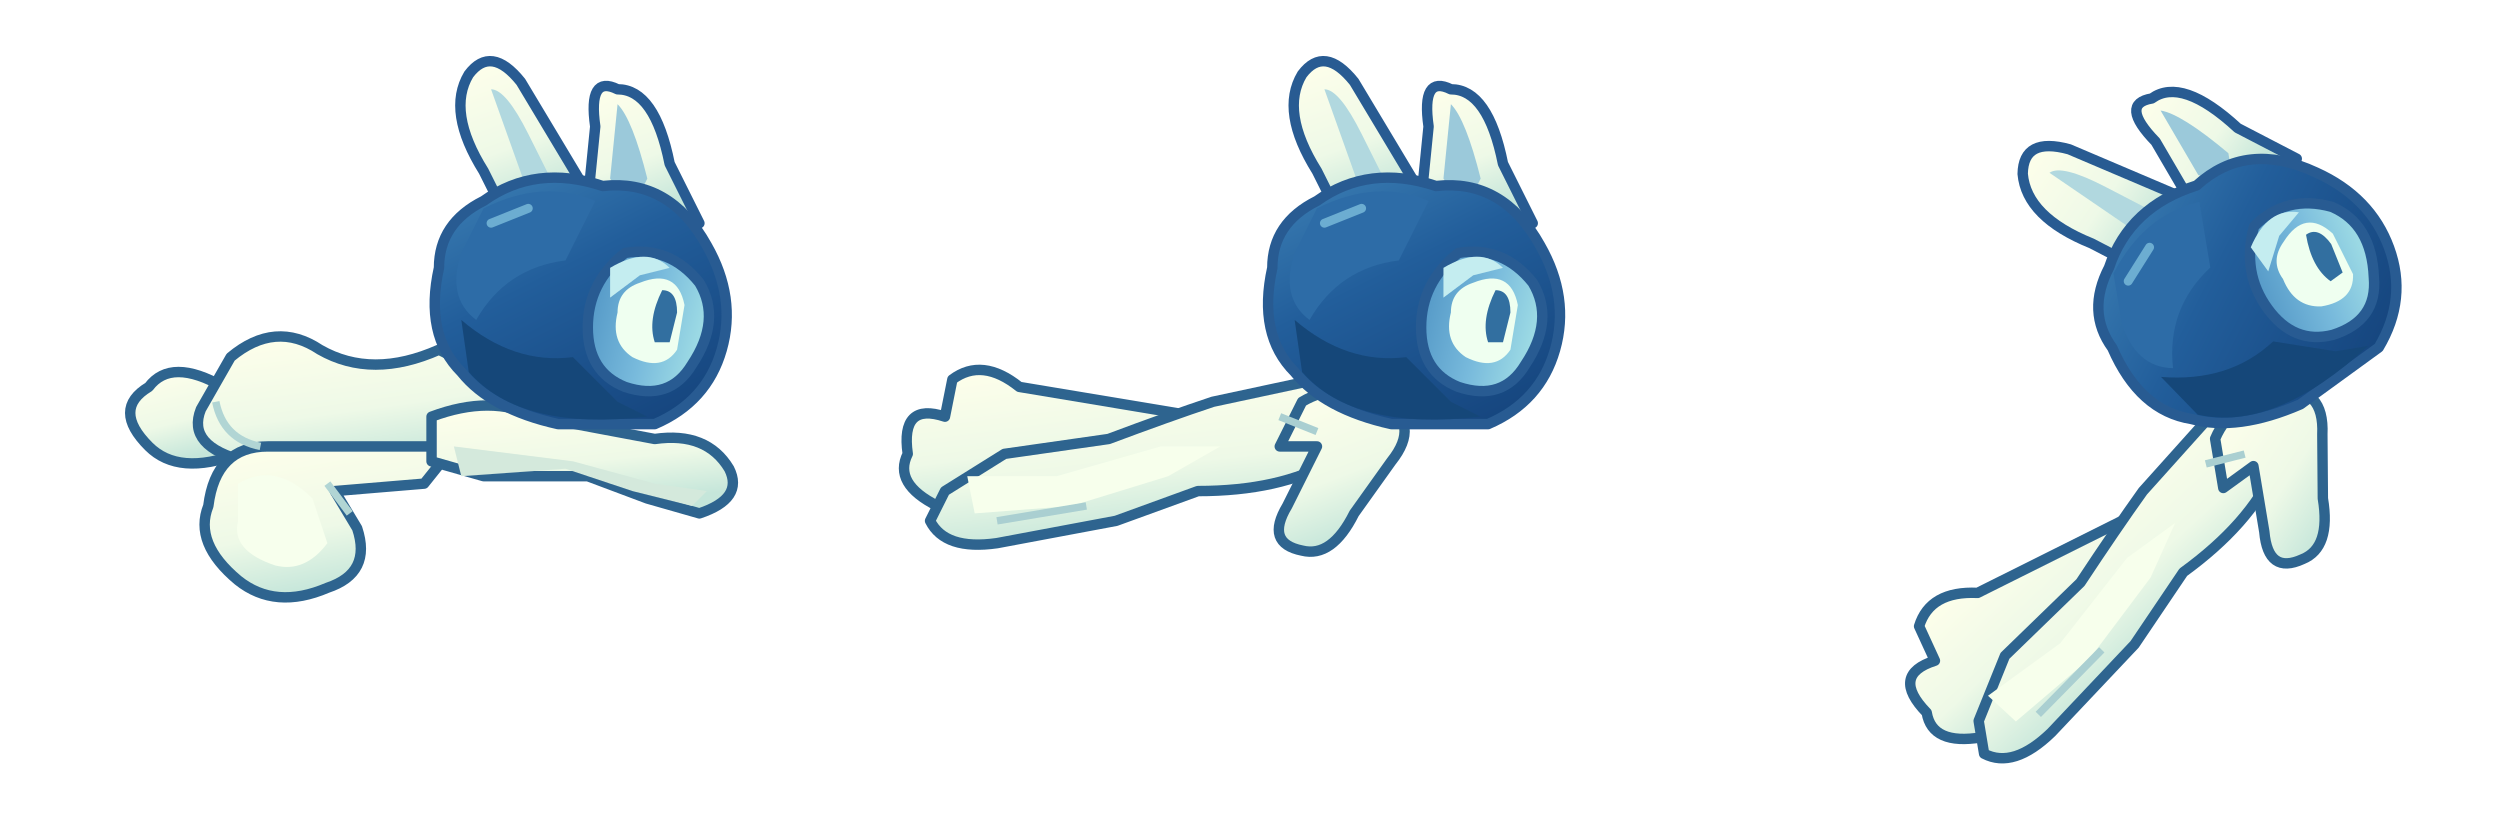
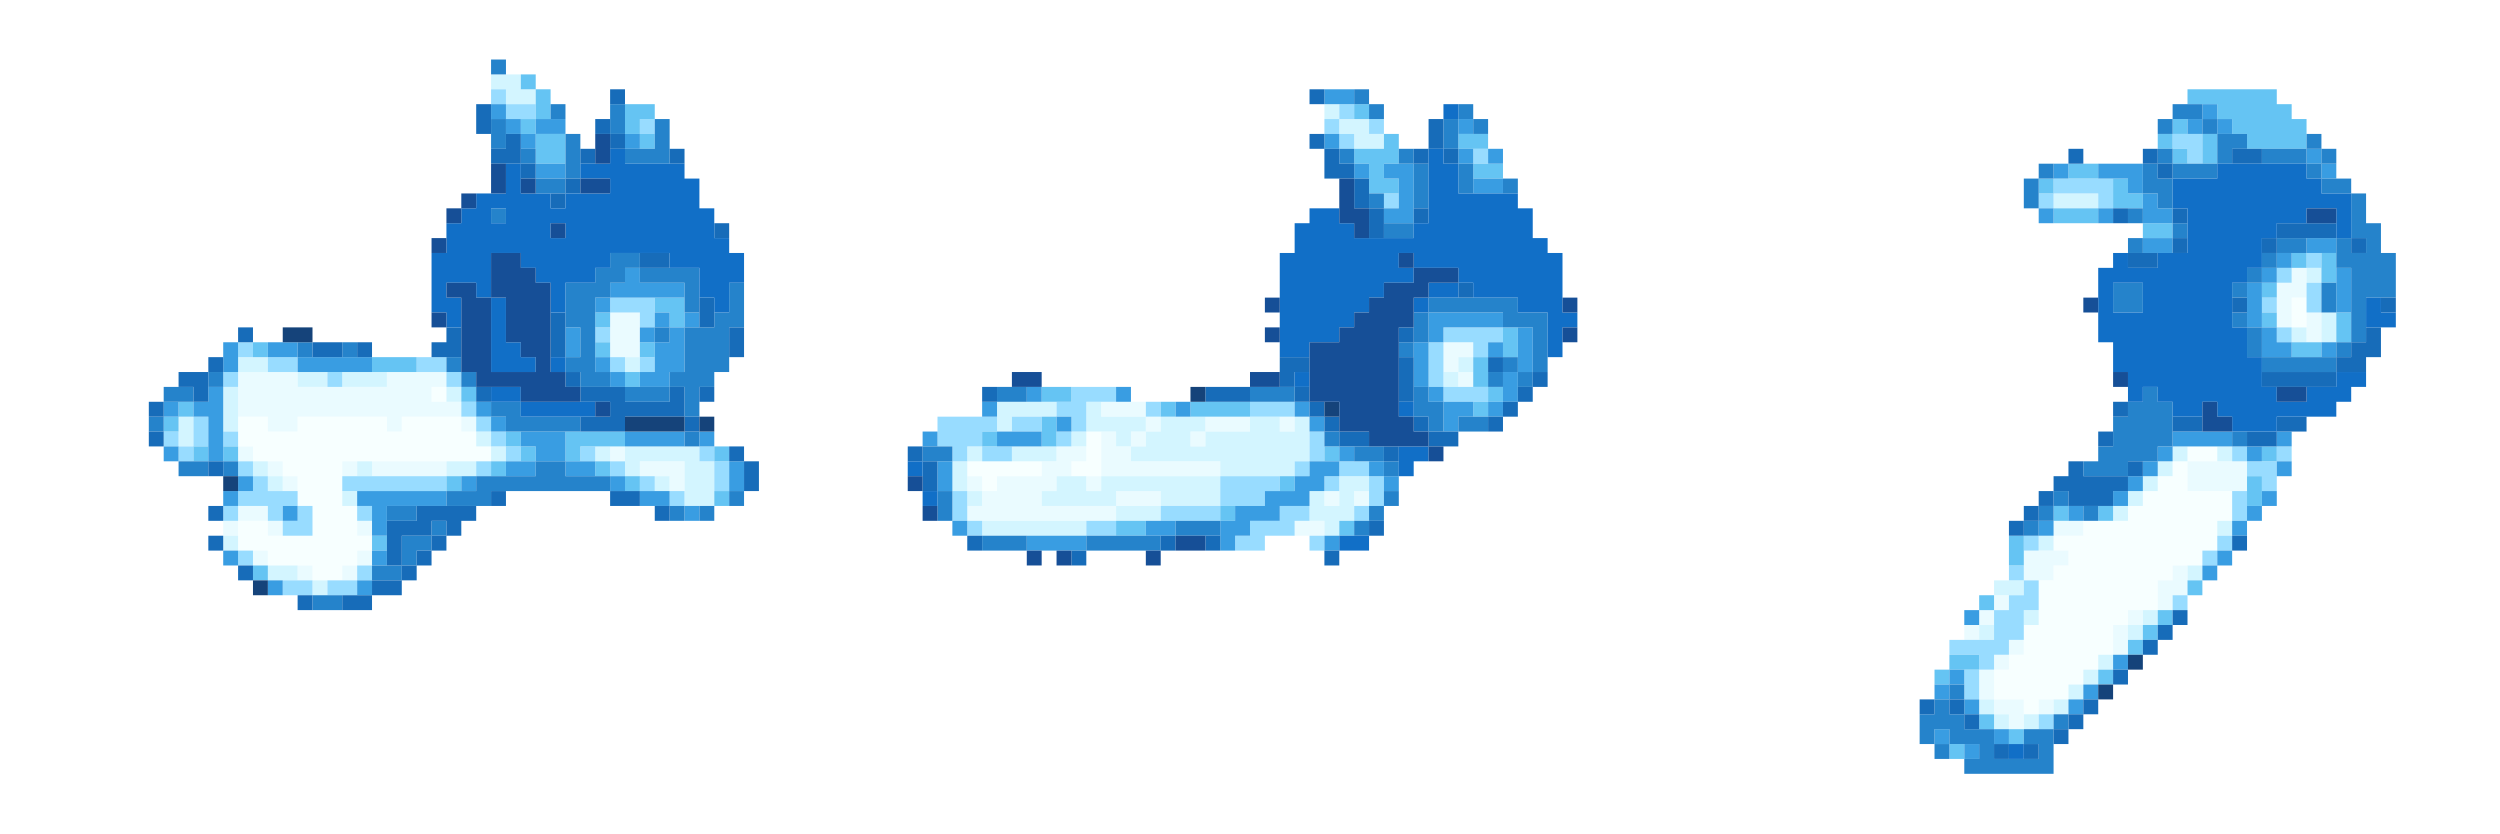
<svg xmlns="http://www.w3.org/2000/svg" width="336" height="112" viewBox="0 0 336 112">
-   <defs>
-     <linearGradient id="fur" x2=".3" y2="1">
-       <stop stop-color="#ffffeb" />
-       <stop offset=".62" stop-color="#eef9e7" />
-       <stop offset="1" stop-color="#c5e6da" />
-     </linearGradient>
-     <linearGradient id="helmet" x1=".15" y1="0" x2=".75" y2="1">
-       <stop stop-color="#397bb1" />
-       <stop offset=".4" stop-color="#225e9b" />
-       <stop offset="1" stop-color="#16467f" />
-     </linearGradient>
-     <linearGradient id="glass" x2="1" y2=".3">
-       <stop stop-color="#4c91c2" />
-       <stop offset=".6" stop-color="#78badc" />
-       <stop offset="1" stop-color="#9bd9e4" />
-     </linearGradient>
-     <g id="head" stroke="#285b92" stroke-width="1.4" stroke-linejoin="round">
-       <path fill="url(#fur)" d="M68 29 65 23Q60 15 63 10Q66 6 70 11L79 26Z" />
-       <path fill="#b1d8df" stroke="none" d="M66 12Q68 12 71 18L75 26 71 26Z" />
-       <path fill="url(#fur)" d="M79 27 80 17Q79 10 83 12Q88 12 90 22L94 30Z" />
-       <path fill="#9bc9da" stroke="none" d="M83 14Q85 16 87 24L85 28 82 24Z" />
-       <path fill="url(#helmet)" d="M65 27Q72 22 81 25Q90 24 95 33Q99 40 97 47Q95 54 88 57L75 57Q66 55 62 50Q57 45 59 36Q59 30 65 27Z" />
-       <path fill="#2d6ca7" stroke="none" d="M65 28Q73 24 80 27L76 35Q68 36 64 43Q60 40 62 34Z" />
-       <path fill="#154779" stroke="none" d="M62 43Q69 49 77 48L83 54 87 56Q70 58 63 50Z" />
-       <path fill="url(#glass)" d="M84 34Q90 33 94 38Q97 43 93 49Q90 54 84 52Q79 50 79 44Q79 38 84 34Z" />
-       <path fill="#effff0" stroke="none" d="M86 38Q91 36 92 41L91 47Q89 50 85 48Q82 46 83 42Q83 39 86 38Z" />
-       <path fill="#326fa0" stroke="none" d="M89 39Q91 39 91 42L90 46 88 46Q87 43 89 39Z" />
-       <path fill="#c4edf0" stroke="none" d="M82 36Q87 33 90 36L86 37 82 40Z" />
-       <path d="m66 30 5-2" stroke="#6cadd1" stroke-width="1.2" stroke-linecap="round" />
-     </g>
-     <g id="tuck" stroke="#2e648f" stroke-width="1.4" stroke-linejoin="round">
-       <path fill="url(#fur)" d="M30 52Q23 48 20 52Q15 55 20 60Q24 64 32 61Z" />
-       <path fill="url(#fur)" d="M31 48Q37 43 43 47Q50 51 59 47L67 51 68 58Q57 65 45 64L33 62Q25 60 27 55Z" />
-       <path fill="url(#fur)" d="M36 60Q29 60 28 68Q26 73 32 78Q37 82 44 79Q50 77 48 71L45 66 57 65 61 60Z" />
-       <path fill="#f7ffed" stroke="none" d="M32 65Q37 62 42 67L44 73Q41 77 37 76Q31 74 32 70Z" />
-       <path fill="url(#fur)" d="M58 56Q66 53 72 56L88 59Q95 58 98 63Q100 67 94 69L87 67 79 64 65 64 58 62Z" />
-       <path fill="#d4e9dc" stroke="none" d="m61 60 16 2 11 3 7 1-2 2-8-2-9-3-14 1Z" />
-       <path d="M29 54Q30 59 35 60M44 65l3 4" fill="none" stroke="#b1d5d4" stroke-width="1" />
-       <use href="#head" />
-     </g>
-     <g id="stretch" stroke="#2e648f" stroke-width="1.4" stroke-linejoin="round">
-       <path fill="url(#fur)" d="M25 52Q20 48 16 51L15 56Q9 54 10 61Q8 65 14 68L23 69 35 66 47 66 55 61 49 56Z" />
-       <path fill="url(#fur)" d="M23 61 37 59Q45 56 51 54L65 51 71 56 67 62Q60 66 49 66L38 70 22 73Q15 74 13 70L15 66Z" />
-       <path fill="#f7ffec" stroke="none" d="M18 64 30 64 44 60 52 60 45 64 32 68 19 69Z" />
-       <path fill="url(#fur)" d="M63 54Q68 51 74 54Q79 57 75 62L70 69Q67 75 63 74Q58 73 61 68L65 60 60 60Z" />
-       <path d="m22 70 12-2m26-12 5 2" fill="none" stroke="#aacfd1" stroke-width="1" />
-       <use href="#head" />
-     </g>
-   </defs>
-   <use href="#tuck" />
-   <use href="#stretch" transform="translate(112)" />
-   <g transform="translate(224)">
-     <use href="#stretch" transform="rotate(-36 76 40)" />
+   <g transform="scale(2)" fill-rule="evenodd">
+     <path fill="#f7ffff" d="M136 42h1v-3h1v-1h1v-1h-1v-1h2v-1h3v-1h1v-1h1v-1h1v-1h1v2h3v2h-1v2h-1v1h-2v1h-1v2h-2v1h-1v2h-1v1h-1v1h-1v1h-2v1h-1v-1h-2v-2h1v-1h1zM19 32v-1h-2v-1h-1v-2h2v1h2v-1h6v1h1v-1h4v1h1v1h1v1h-10v3h1v2h1v1h-1v1h-1v1h-2v-1h-3v-1h-2v-2h2v1h3v-2h-1v-2zM147 31v-1h2v1zM72 32v-1h1v-2h1v3zM154 22v-2h1v2zM65 31h5v1h-3v1h-1v-1h-1zM30 27h-1v-1h1z" />
+     <path fill="#eafbff" d="M91 34v-1h1v1zM16 34h2v1h-2zM97 23h2v1h-1v1h-1zM138 36v-1h2v1zM65 35v-1h1v-1h1v-1h3v-1h1v-1h2v1h-1v1h-1v1h-1v1h5v1zM27 28v1h-1v-1h-6v1h-2v-1h-2v-3h4v1h6v-1h4v1h-1v1h2v1zM76 29h1v1h-1zM84 28v1h-3v-1zM75 34v-1h3v1zM136 49h-1v-1h-1v-1h2zM98 26v-1h1v1zM25 35v1h-1v-1zM16 36h-1v-1h1zM155 20h-1v2h-1v-3h1v-1h1zM135 40v1h-1v-1zM138 47v1h-1v-1zM75 30h1v1h6v1h-8v-3h1zM134 45v2h-1v-2zM19 35v1h-1v-1zM46 31v2h-1v-1h-2v-1zM74 28v-1h3v1zM18 38h-1v-1h1zM156 23h-1v-2h1zM66 33h-1v-1h1zM90 34h-1v-1h1zM147 33v-2h4v2zM20 33h-1v-1h1zM43 21v3h-2v-3zM86 29v-1h1v1zM23 38h1v1h-1zM146 39v-1h1v2h-1v1h-1v-2zM18 31h1v1h-1zM17 30v1h-1v-1zM31 28h1v1h-1zM134 45v-1h1v1zM143 44h-1v-2h1zM30 31v1h-5v-1zM73 32h1v1h-1zM42 31h-1v-1h1zM139 37v1h-1v1h-2v-2zM133 41h1v1h-1zM132 43v-1h1v1zM77 29v-1h1v1zM144 42h-1v-1h1zM81 30h-1v-1h1zM25 38h-1v-1h1zM136 43v1h-1v-1zM23 31h1v1h-1zM87 36v-1h2v1zM21 39h-1v-1h1z" />
+     <path fill="#d3f5ff" d="M73 29v1h-1v-1zM149 36v-1h1v1zM12 28h1v2h-1zM66 31h-1v-1h1zM43 24v1h-1v-1zM86 29h1v-1h1v3h-1v1h-5v-1h-6v-1h1v-1h1v-1h3v1h-1v1h1v-1h3v-1h2zM26 25v1h-3v-1zM70 34v-1h1v-1h2v1h1v-1h8v2h-4v-1h-3v1zM73 29v-2h1v1h3v1h-1v1h-1v-1zM91 10v-1h-1v-1h2v1h1v1zM148 39h-1v-1h1zM133 42h1v1h-1zM18 32h-1v-1h1zM23 34v-1h1v1zM21 40v-1h1v1zM75 35v-1h3v1zM99 25h-1v-1h1zM32 29h1v1h-1zM144 33v1h-1v-1zM143 43v-1h1v1zM18 33v-1h1v1zM47 30v1h1v3h-2v-3h-3v1h-1v-2zM136 41h1v1h-1zM98 25v1h-1v-1zM65 33h-1v-2h1zM20 38v1h-2v-1zM89 8v-1h1v1zM89 34h1v-2h2v1h-1v2h-1v1h-1v-1h-1v-2h1zM16 36v1h-1v-1zM68 29h-1v-2h4v1h-3zM68 31v-1h3v1zM137 36h1v1h-1zM136 48h1v1h-1zM149 30h1v1h-1zM144 42v-1h1v1zM20 26v-1h2v1zM138 13h3v1h-3zM142 45h-1v-1h1zM134 40v-1h2v1zM156 19h-1v-1h1zM66 36v-1h7v1zM145 33h-1v-1h1zM157 23h-1v-2h1zM16 29h-1v-3h1zM65 34v-1h1v1zM36 6v1h-2v-1h-1v-1h2v1zM34 30v1h-1v-1zM41 31h-1v-1h1zM25 32h-1v-1h1zM133 48v-1h1v1zM154 23v-1h1v1zM45 33h-1v-1h1zM139 46h1v1h-1zM142 34h1v1h-1zM140 45h1v1h-1zM30 32v-1h2v1zM16 25v-1h2v1zM30 26h1v1h-1zM135 49h-1v-1h1zM146 31v1h-1v-1zM138 48v-1h1v1zM147 30v1h-1v-1z" />
+     <path fill="#98dcff" d="M88 31v-2h1v2zM86 32v1h-1v1h-3v-2zM92 34v-2h1v2zM87 32v-1h1v1zM83 36h1v-1h2v-1h2v1h-1v1h-2v1h-2zM16 31h1v1h-1zM41 21v-1h3v2h-1v-1zM34 8v-1h2v1zM43 9v-1h1v1zM16 23h1v1h-1zM92 31v1h-2v-1zM156 21h-1v-2h1zM66 31v-1h2v1zM15 30v-1h1v1zM33 6h1v1h-1zM156 17v1h-1v-1zM94 13v1h-1v-1zM91 8h-1v-1h1zM20 33v1h-1v1h-1v-1h-2v-1h1v-1h1v1zM84 27h3v1h-3zM101 22v1h-1v1h-1v-1h-2v-1zM149 37v-1h1v1zM14 28v2h-1v-2zM97 23v3h-1v-3zM20 25h-2v-1h2zM150 33h1v2h-1zM90 9h-1v-1h1zM150 31v-1h1v1zM42 32h-1v-1h1zM72 26h3v1h-2v2h-1v-1h-1v-1h1zM68 29v-1h2v1zM34 31v-1h1v1zM131 44v-1h3v-2h1v-1h1v-1h1v2h-1v2h-1v1h-1v1h-1v-1zM146 9h2v2h-1v-1h-1zM40 30v1h-1v-1zM89 33v-1h1v1zM100 10v1h-1v-1zM30 32v1h-7v-1zM24 39v1h-2v-1zM91 9v1h-1v-1zM142 12v2h-1v-1h-3v-1zM148 37h1v1h-1zM40 23v-1h1v1zM65 35h-1v-2h1zM33 28v1h-1v-1zM66 30h-1v1h-1v-1h-1v-2h4v1h-1zM32 32v-1h1v1zM92 8h1v1h-1zM31 26h-1v-1h1zM28 25v-1h2v1zM153 22h1v1h-1zM45 33h1v1h-1zM132 45h1v2h-1zM25 38v1h-1v-1zM19 36v-1h1v-1h1v2zM24 35v-1h1v1zM11 30v-1h1v1zM153 18h1v1h-1zM21 40h-2v-1h2zM48 30v1h-1v-1zM13 31h-1v-1h1zM71 30v-1h1v1zM88 37v-1h1v1zM48 31h1v2h-1zM135 39v-1h1v1zM153 20v1h-1v-1zM15 25h1v1h-1zM137 13h1v1h-1zM153 31v-1h1v1zM136 37v-1h1v1zM100 27h-3v-1h3zM44 33h-1v-1h1zM82 35h-4v-1h4zM32 28h-1v-1h1zM42 25h-1v-1h1zM17 37v1h-1v-1zM23 26h-1v-1h1zM44 25h-1v-1h1zM153 31v2h-1v-1h-1v-1zM146 40h1v1h-1zM33 29h1v1h-1zM138 48v1h-1v-1zM73 36v-1h2v1zM16 35h-1v-1h1zM78 27v1h-1v-1zM66 36h-1v-1h1zM92 35h-1v-1h1z" />
+     <path fill="#65c4f3" d="M38 11h-2v-2h2zM145 10v-1h1v1zM36 8v-2h1v2zM152 22v-1h1v1zM25 25v-1h3v1zM101 11v1h-2v-1zM13 30h1v1h-1zM149 8v-1h-2v-1h6v1h1v1h1v2h-4v-1h-1v-1zM70 27v-1h2v1zM83 34v1h-1v-1zM148 40h-1v-1h1zM135 50v-1h1v1zM31 26h1v1h-1zM43 23h1v1h-1zM143 43h1v1h-1zM25 36h1v1h-1zM145 42v-1h1v1zM146 9v-1h1v1zM66 30v-1h1v1zM30 33v-1h1v1zM43 9h-1v-2h2v1h-1zM49 31h-1v-1h1zM12 29h-1v-1h1zM134 49h-1v-1h1zM100 26h-1v-2h1zM42 29v1h-3v1h-1v-2zM86 33v-1h1v1zM18 39h-1v-1h1zM44 20h2v2h-1v-1h-1zM141 14v1h-3v-1zM142 35h-1v-1h1zM34 29h1v1h-1zM41 24h-1v-1h1zM147 10v1h-1v-1zM79 27v1h-1v-1zM75 36v-1h2v1zM90 31h-1v-1h1zM131 45v-1h2v1zM157 23v-2h1v2zM138 12v1h-1v-1zM154 17h1v1h-1zM131 51v-1h1v1zM152 32v2h-1v-2zM42 25h1v1h-1zM17 24v-1h1v1zM144 15h2v1h-2zM142 12h1v1h1v1h-2zM34 31v1h-1v-1zM84 27v1h-4v-1zM100 28h-1v-1h1zM145 43h-1v-1h1zM142 45v1h-1v-1zM92 11h-1v-1h2v-1h1v2h-1v1h1v1h-2zM98 10v-1h2v1zM139 34v1h-1v-1zM70 28h1v2h-1zM42 32h1v1h-1zM141 12h-2v-1h2zM133 41v-1h1v1zM36 9h-1v-1h1zM40 21h1v1h-1zM149 11h-1v-2h1zM152 31v-1h1v1zM130 45h1v1h-1zM48 33h1v1h-1zM92 8h-1v-1h1zM35 30h1v1h-1zM156 23v1h-2v-1zM91 36h-1v-1h1zM153 20h-1v-1h1zM102 24h-1v-2h1zM156 17h1v2h-1zM12 27h1v1h-1zM40 31h1v1h-1zM135 36h1v2h-1zM35 5h1v1h-1zM16 31h-1v-1h1zM44 10h-1v-1h1zM100 27v-1h1v1z" />
+     <path fill="#399de2" d="M24 33h6v1h-4v2h-1v-2h-1zM152 31h-1v-1h1zM35 30v-1h3v2h-2v-1zM144 13h-1v-1h-2v-1h3zM145 31v1h-1v-1zM147 8h1v1h-1zM71 28h1v1h-1zM14 28h-1v-1h1v-1h1v5h-1zM85 34v-1h2v-1h1v-1h2v1h-1v1h-1v1h-2v1h-2v1h-1v1h-1v-2h1v-1zM144 33h-1v-1h1zM99 13v-1h2v1zM65 35v1h-1v-1zM153 18v1h-1v-1zM50 33h-1v-2h1zM79 28v-1h1v1zM132 51v-1h1v1zM87 28v-1h1v1zM152 35h-1v-1h1zM95 23h1v3h-1zM100 24v-1h1v1zM95 11v4h-2v-1h1v-2h-1v-1zM63 31h1v2h-1zM143 44v1h-1v-1zM41 20v-1h1v-1h1v1h3v1zM45 21v1h-1v-1zM98 10h1v1h-1zM77 36v-1h2v1zM41 21h-1v-1h1zM20 23v1h-2v-1zM25 24v1h-5v-1zM75 27v-1h1v1zM11 31v-1h1v1zM91 6v1h-2v-1zM157 23v1h-1v-1zM15 33h1v1h-1zM34 8h-1v-1h1zM90 30h1v1h-1zM142 34v-1h1v1zM150 9h-1v-1h1zM99 27v1h-1v1h-1v-2zM46 21h1v1h-1zM73 36v1h-4v-1zM154 32h-1v-1h1zM17 32v1h-1v-1zM158 21h-1v-3h1zM34 9v-1h1v1zM101 25h1v2h-1zM39 24h-1v-2h1zM146 16v1h-2v-1zM92 12h-1v-1h1zM45 22h1v3h-1v1h-2v-1h1v-2h1zM139 12h-1v-1h1zM154 23v1h-2v-2h1v1zM149 8h-1v-1h1zM43 9v1h-1v-1zM137 14h1v1h-1zM43 33h2v1h-2zM153 29h1v1h-1zM156 11h-1v-1h1zM155 17v-1h2v1zM151 19h1v3h-1zM130 46h1v1h-1zM139 48v-1h1v1zM41 33v-1h1v1zM12 28h-1v-1h1zM130 50v-1h1v1zM139 35v-1h1v1zM150 29v1h-4v-1zM141 46v1h-1v-1zM42 25v1h-1v-1zM156 12v-1h1v1zM40 31v1h-2v-1zM70 29v1h-3v-1zM19 35v-1h1v1zM96 27v-1h1v1zM46 29v1h-4v-1zM36 31v1h-2v-1zM15 25v-2h1v2zM18 40v-1h1v1zM97 22v1h-1v-2h5v1zM153 34h-1v-1h1zM31 32h1v1h-1zM144 13h1v1h1v1h-2zM69 26h1v1h-1zM38 9h-2v-1h2zM34 29h-1v-1h1zM102 22h1v3h-1zM90 37h-1v-1h1zM89 9h1v1h-1zM63 30h-1v-1h1zM93 31v1h-1v-1zM154 18h-1v-1h1zM88 28h1v1h-1zM145 30h1v1h-1zM25 39v1h-1v-1zM100 27h1v1h-1zM25 38v-1h1v1zM141 14h1v1h-1zM100 10h1v1h-1zM132 47h1v1h-1zM40 24h1v1h-1zM44 22v1h-1v-1zM132 42v-1h1v1zM33 28h-1v-1h1zM35 9h1v1h-1zM150 37v1h-1v-1zM138 35v1h-1v-1zM131 46v-1h1v1zM38 11v1h-2v-1zM47 29h1v1h-1zM16 38h-1v-1h1zM149 39h-1v-1h1zM98 9v-1h1v1zM66 28v-1h1v1zM94 33h-1v-1h1zM135 49v1h-1v-1zM150 35h1v1h-1zM46 34h1v1h-1z" />
+     <path fill="#2583cb" d="M142 21v-2h2v2zM152 25v-1h5v1zM35 27v1h4v1h-5v-1h-1v-1zM12 31h2v1h-2zM21 40h2v1h-2zM99 7v1h-1v-1zM91 10v1h-1v-1zM158 12v1h-2v-1zM47 28h-1v-2h-1v-1h1v-3h2v-1h1v-2h1v3h-1v3h-1v1h-1zM160 17h1v3h-2v3h-1v-5h-1v-2h1v1h1v-1h-1v-3h1v2h1zM152 24h-1v-2h1zM146 16v-1h1v1zM79 36v-1h3v1zM66 37v-1h3v1zM104 25h-1v-3h-2v-1h-5v-1h6v1h2zM136 14v-2h1v2zM93 7v1h-1v-1zM150 20v-1h1v1zM98 10h-1v-2h1zM41 7h1v2h-1zM23 24v-1h1v1zM47 18v3h-1v-2h-3v-1zM38 12v1h-2v-1zM97 27v2h-1v-1h-1v-2h1v1zM25 39v-1h2v1zM94 31v1h-1v-1zM50 33v1h-1v-1zM11 29h-1v-1h1zM94 24v-1h1v1zM96 23h-1v-2h1zM93 30v1h-2v-1zM46 29h1v1h-1zM31 25h1v1h-1zM35 10h1v1h-1zM38 12v-3h1v3zM146 30h-1v1h-2v1h-3v-1h1v-1h1v-2h1v-1h1v-1h1v1h1zM93 35h-1v-1h1zM41 25v1h-2v-1h-1v-1h1v-2h-1v-3h2v-1h1v-1h2v1h-1v1h-1v1h-1v5zM139 48v1h-1v-1zM136 49h2v3h-6v-1h1v-1h-2v-1h-1v1h-1v-2h1v-1h1v1h1v1h2v2h3v-1h-1zM45 26v1h-3v-1zM102 24v1h-1v-1zM138 35h-1v-1h1zM150 10v1h-1v-2h2v1zM87 26v1h-3v-1zM146 8v1h-1v-1zM146 12v-1h3v1zM157 19v2h-1v-2zM95 15v1h-2v-1zM155 9h1v1h-1zM64 30v1h-2v-1zM148 9v-1h1v1zM150 29h1v1h-1zM46 34v1h-1v-1zM14 25h1v1h-1zM131 51h-1v-1h1zM100 29h-2v-1h2zM155 10v1h-3v-1zM28 35h-2v-1h2zM132 47h-1v-1h1zM47 34h1v1h-1zM94 34h-1v-1h1zM20 23h1v1h-1zM64 33v2h-1v-2zM98 11h1v2h-1zM95 11h1v3h-1zM101 25v1h-1v-1zM33 33v1h-3v-1h2v-1h4v-1h2v1h3v1zM146 8v-1h2v1zM15 32v-1h1v1zM30 35v1h-1v-1zM152 17h1v1h-1zM90 30h-1v-1h1zM33 4h1v1h-1zM30 25v-1h1v1zM13 27h-2v-1h2zM78 36v1h-5v-1zM42 10h2v-2h1v3h-3zM143 15v-1h1v1zM144 17h-1v-1h1zM152 18v1h-1v-1zM153 17v-1h2v1zM102 25h1v1h-1zM67 26h2v1h-2zM29 36v1h-1v1h-1v-2zM93 14h-1v-1h1zM137 12v-1h1v1zM140 34h1v1h-1zM33 10v-2h1v2zM138 33h1v1h-1zM156 10h1v1h-1zM100 8v1h-1v-1zM101 13v-1h1v1zM37 7h1v1h-1zM146 11h-1v-1h1zM146 12v2h-1v-1h-1v-2h1v1zM34 15h-1v-1h1zM92 36h-1v-1h1zM94 10h1v1h-1zM136 36v-1h1v1zM157 24v-1h1v1zM44 22h1v1h-1zM150 21h1v1h-1zM155 11h1v1h-1zM92 7h-1v-1h1z" />
+     <path fill="#176cb9" d="M89 27v1h-1v-1zM29 36h-2v2h-1v-3h2v-1h4v1h-1v1h-1v-1h-1zM39 27v-1h3v1h3v-1h1v2h-4v1h-3v-1h2v-1zM147 42h-1v-1h1zM100 28h1v1h-1zM147 17h-1v-1h1zM143 15h-1v-1h1zM82 36v1h-1v-1zM38 12h1v1h-1zM148 28v1h-2v-1zM136 34h1v1h-1zM35 12v-1h1v1zM102 27v-1h1v1zM84 26v1h-3v-1zM50 24h-1v-2h1zM21 40v1h-1v-1zM32 26h1v1h-1zM29 37v1h-1v-1zM86 26v-2h2v1h-1v1zM40 10v1h-1v-1zM136 35v1h-1v-1zM150 11v-1h2v1zM144 11v-1h1v1zM142 28v-1h1v1zM33 11v-1h1v-1h1v2zM129 47h1v1h-1zM29 24v-1h1v-1h1v2zM95 10h1v1h-1zM137 51h-1v-1h1zM134 51v-1h1v1zM15 35h-1v-1h1zM153 16v-1h4v1zM139 34v-1h-1v-1h1v-1h1v1h3v1h-1v1zM150 21v-1h1v1zM91 12h-2v-2h1v1h1zM50 31h1v2h-1zM94 23v-1h1v1zM138 49h1v1h-1zM159 24v1h-2v-1h1v-1h1v-1h1v2zM42 7h-1v-1h1zM29 37v-1h1v1zM98 29v1h-2v-1zM48 20v2h-1v-2zM104 25v1h-1v-1zM93 14v2h-1v-2zM101 27h1v1h-1zM28 39h-1v-1h1zM33 33h1v1h-1zM23 23v1h-2v-1zM141 48h-1v-1h1zM33 9h-1v-2h1zM138 34h-1v-1h1zM94 31h-1v-1h1zM44 34h1v1h-1zM66 37h-1v-1h1zM152 25h5v1h-5zM96 15h-1v-1h1zM158 17v-1h1v1zM96 8h1v2h-1zM140 11h-1v-1h1zM27 39v1h-2v-1zM61 30h1v1h-1zM152 17v-1h1v1zM95 27h-1v-3h1zM144 43h1v1h-1zM92 12v2h-1v-2zM12 26v-1h2v2h-1v-1zM90 28v1h-1v-1zM143 18v-1h2v1zM48 16v-1h1v1zM17 38v1h-1v-1zM142 45h1v1h-1zM90 38h-1v-1h1zM14 37v-1h1v1zM133 48v1h-1v-1zM160 20h1v1h-1zM140 49h-1v-1h1zM132 47v1h-1v-1zM11 28h-1v-1h1zM144 32h-1v-1h1zM150 36h1v1h-1zM41 8v1h-1v-1zM151 30v-1h2v1zM46 28h1v1h-1zM93 35v1h-1v-1zM88 10v-1h1v1zM43 33v1h-2v-1zM79 37h-1v-1h1zM66 27v-1h1v1zM92 30h-2v-1h2zM146 11v1h-1v-1zM147 14v1h-1v-1zM38 14h-1v-1h1zM25 24h-1v-1h1zM43 18v-1h2v1zM49 30h1v1h-1zM23 41v-1h2v1zM95 29v-1h1v1zM99 20h-1v-1h1zM62 31h1v2h-1zM38 24h-1v-3h1zM11 30h-1v-1h1zM87 26h1v1h-1zM47 27v-1h1v1zM155 28v1h-2v-1zM100 25v-1h1v1zM42 10h-1v-1h1zM16 22h1v1h-1zM38 25h1v1h-1zM45 10h1v1h-1zM145 43v-1h1v1zM98 10v1h-1v-1zM142 30h-1v-1h1zM88 6h1v1h-1zM14 24h1v1h-1zM14 32v-1h1v1zM73 38h-1v-1h1z" />
+     <path fill="#116fc7" d="M34 23h1v1h1v1h-3v-5h1zM90 15h1v1h4v-1h1v-5h1v1h1v2h4v1h1v2h1v1h1v4h1v1h-1v2h-1v-3h-2v-1h-3v-1h-1v-1h-3v-1h-1v1h1v1h-2v1h-1v1h-1v1h-1v1h-2v1h-2v-7h1v-2h1v-1h2zM159 20h1v1h1v1h-2zM35 26v1h-2v-1zM155 11v1h1v1h2v3h-1v-2h-2v1h-2v1h-1v2h-1v1h-1v3h1v2h1v2h1v1h2v-1h2v-1h2v1h-1v1h-1v1h-4v1h-3v-1h-1v-1h-1v1h-2v-1h-1v-1h-1v1h-1v-2h-1v-2h-1v-5h1v-1h1v1h2v-1h2v-3h-1v-2h3v-1zM98 19v1h-2v-1zM136 51h-1v-1h1zM48 21v-1h-1v-2h-2v-1h-4v1h-1v1h-2v2h-1v-2h-1v-1h-1v-1h-2v3h-1v-1h-2v1h1v2h-1v-1h-1v-4h1v-2h1v-1h1v-1h2v-2h1v2h2v1h1v-1h3v-1h-2v-1h2v-1h1v1h4v1h1v2h1v2h1v1h1v2h-1v2zM96 31h-1v1h-1v-2h2zM40 27v1h-5v-1zM142 21h2v-2h-2zM97 8v-1h1v1zM38 25h-1v-1h1zM61 32v-1h1v1zM90 36h2v1h-2zM63 34h-1v-1h1zM94 27h1v1h-1zM95 21v-1h1v1zM33 14v1h1v-1zM37 16h1v-1h-1zM87 25h1v1h-1z" />
+     <path fill="#15437a" d="M144 44v1h-1v-1zM46 28v1h-4v-1zM17 40v-1h1v1zM81 26v1h-1v-1zM16 32v1h-1v-1zM48 28v1h-1v-1zM19 22h2v1h-2zM142 47h-1v-1h1zM90 27v1h-1v-1z" />
+     <path fill="#164f97" d="M36 25v-1h-1v-1h-1v-3h-1v-3h2v1h1v1h1v6h1v1h1v1h-4v-1h-3v-1h-1v-5h-1v-1h2v1h1v5zM79 36h2v1h-2zM92 20h1v-1h2v-1h3v1h-2v1h-1v2h-1v6h1v1h1v1h-4v-1h-2v-2h-2v-4h2v-1h1v-1h1zM94 17h1v1h-1zM40 11v-2h1v2zM70 25v1h-2v-1zM84 26v-1h2v1zM106 23h-1v-1h1zM92 16h-1v-1h-1v-3h1v2h1zM148 29v-2h1v1h1v1zM37 15h1v1h-1zM70 37v1h-1v-1zM86 23h-1v-1h1zM36 12v1h-1v-1zM105 20h1v1h-1zM77 37h1v1h-1zM39 13v-1h2v1zM61 33v-1h1v1zM29 21h1v1h-1zM155 15v-1h2v1zM41 28h-1v-1h1zM140 20h1v1h-1zM86 21h-1v-1h1zM97 30v1h-1v-1zM29 16h1v1h-1zM155 27h-2v-1h2zM32 13v1h-1v-1zM63 34v1h-1v-1zM142 26v-1h1v1zM30 15v-1h1v1zM71 37h1v1h-1zM33 11h1v2h-1z" />
  </g>
</svg>
